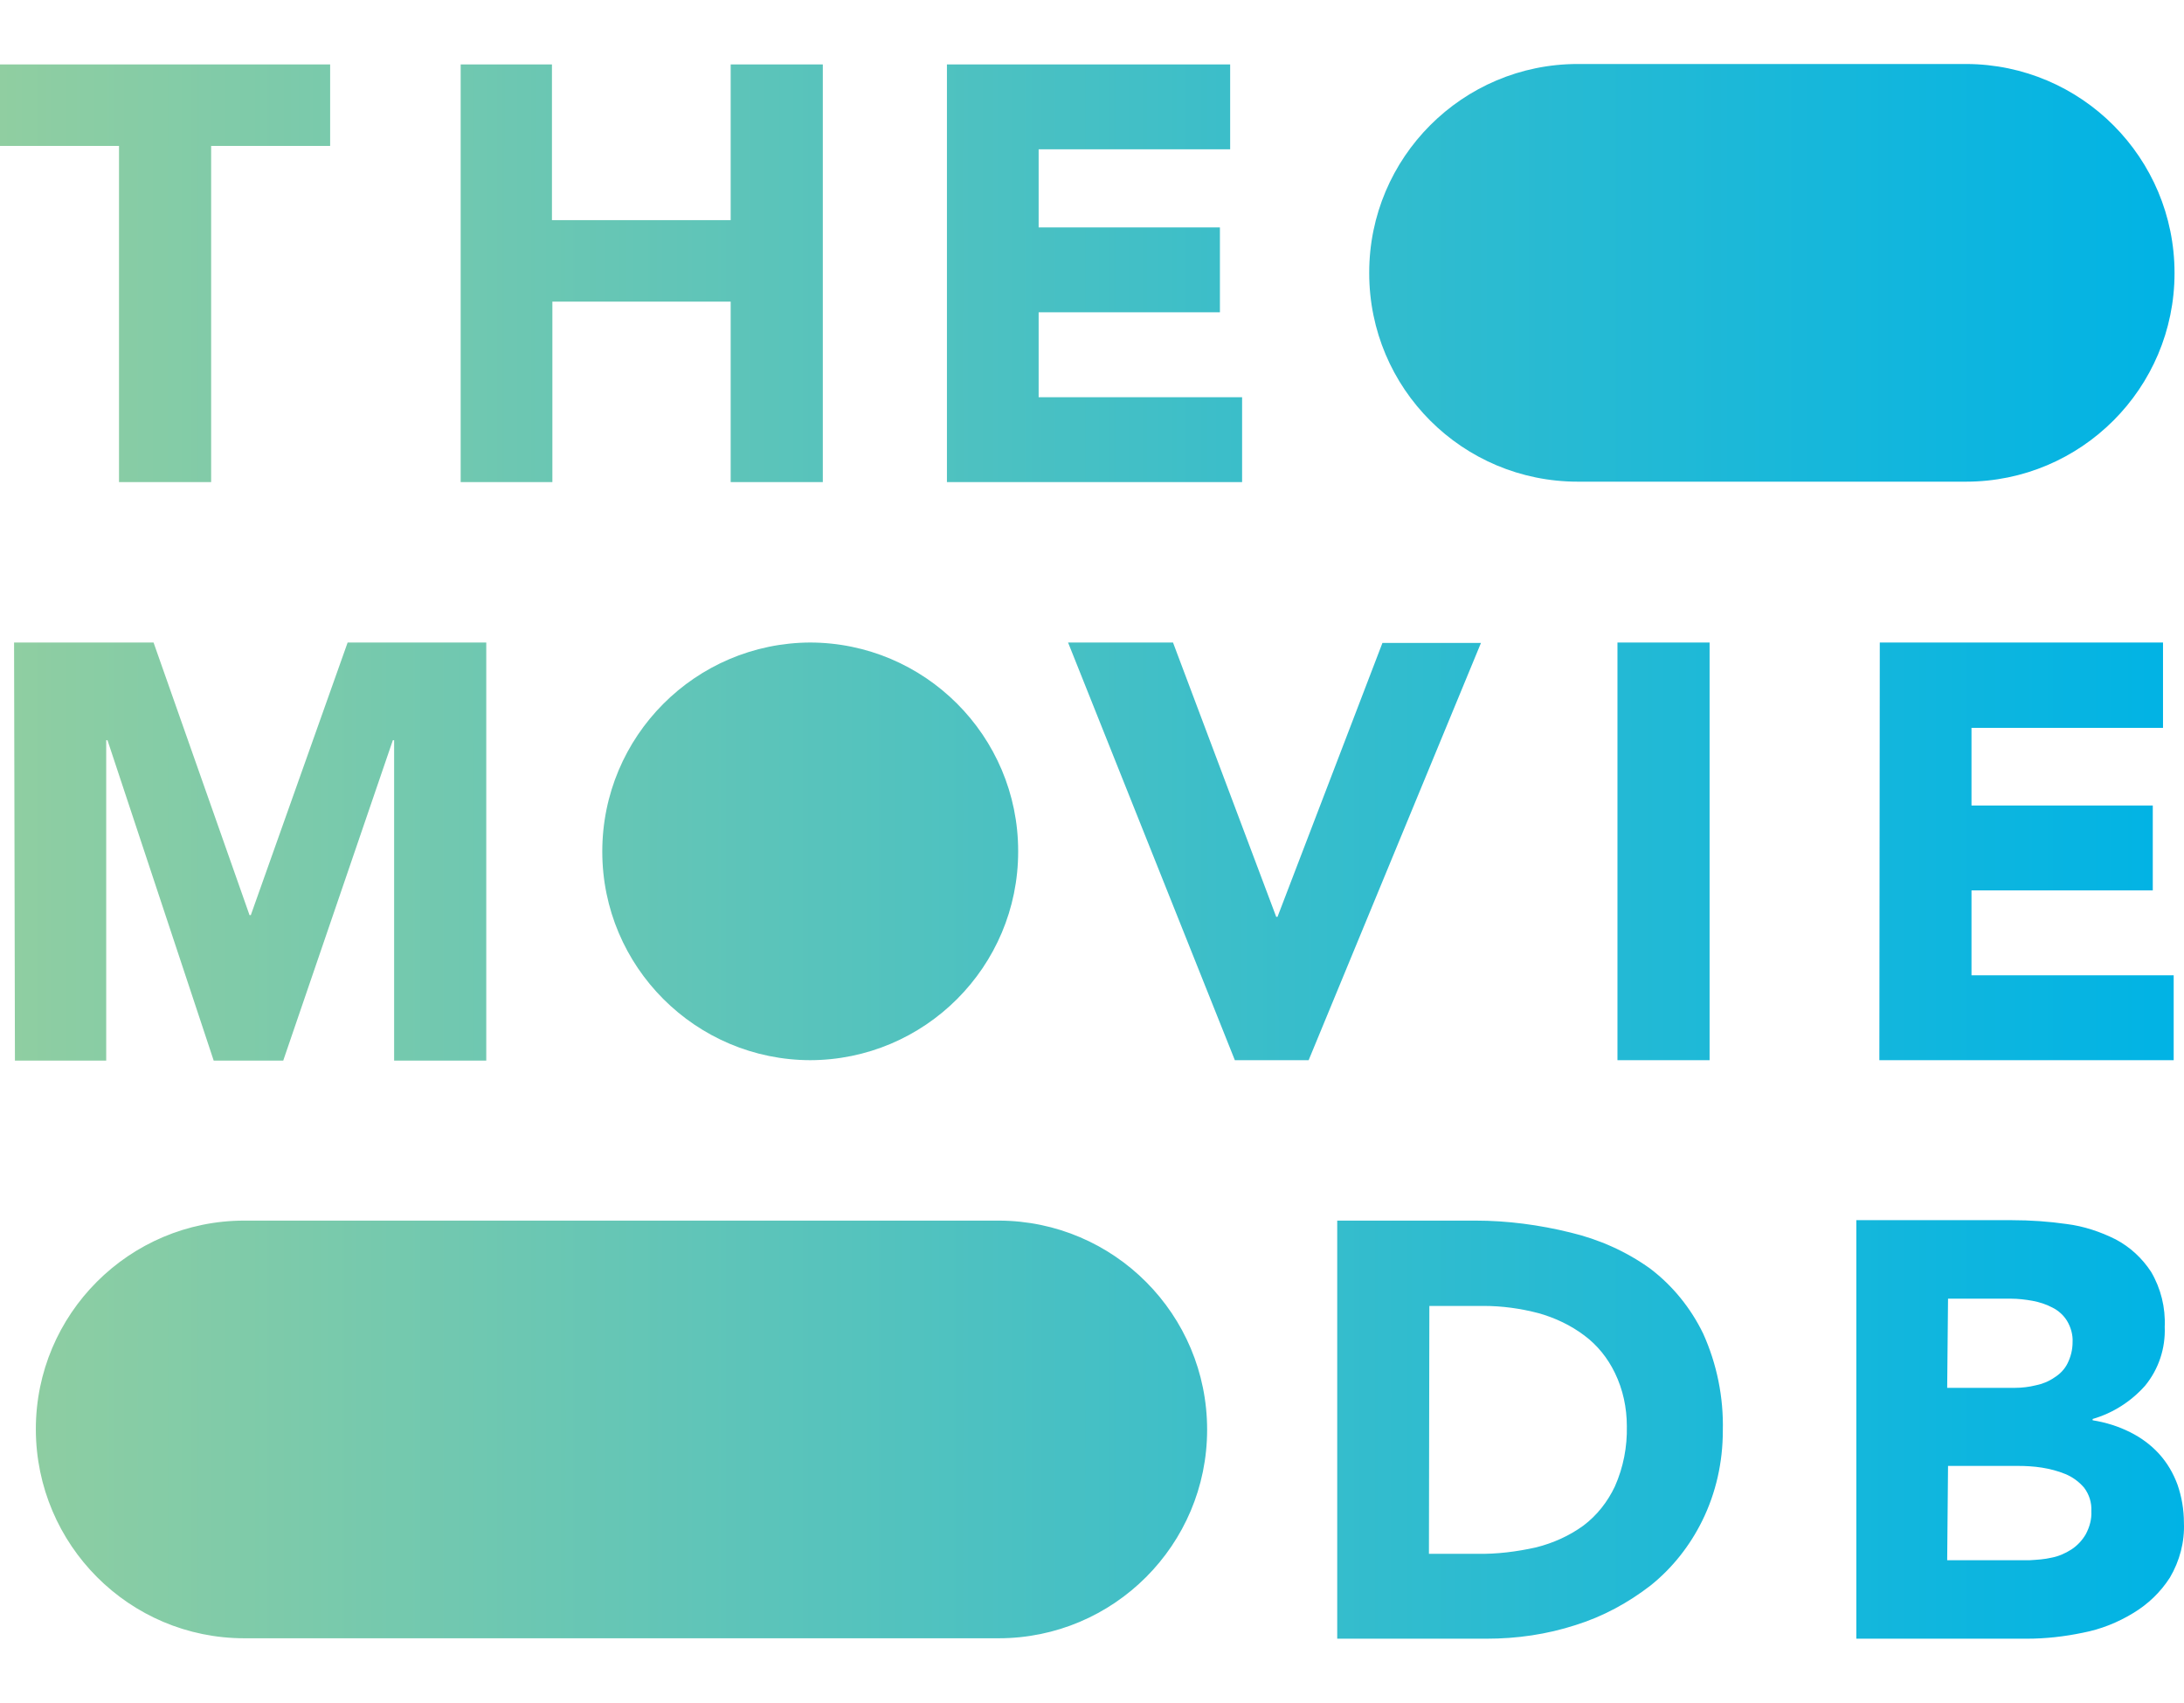
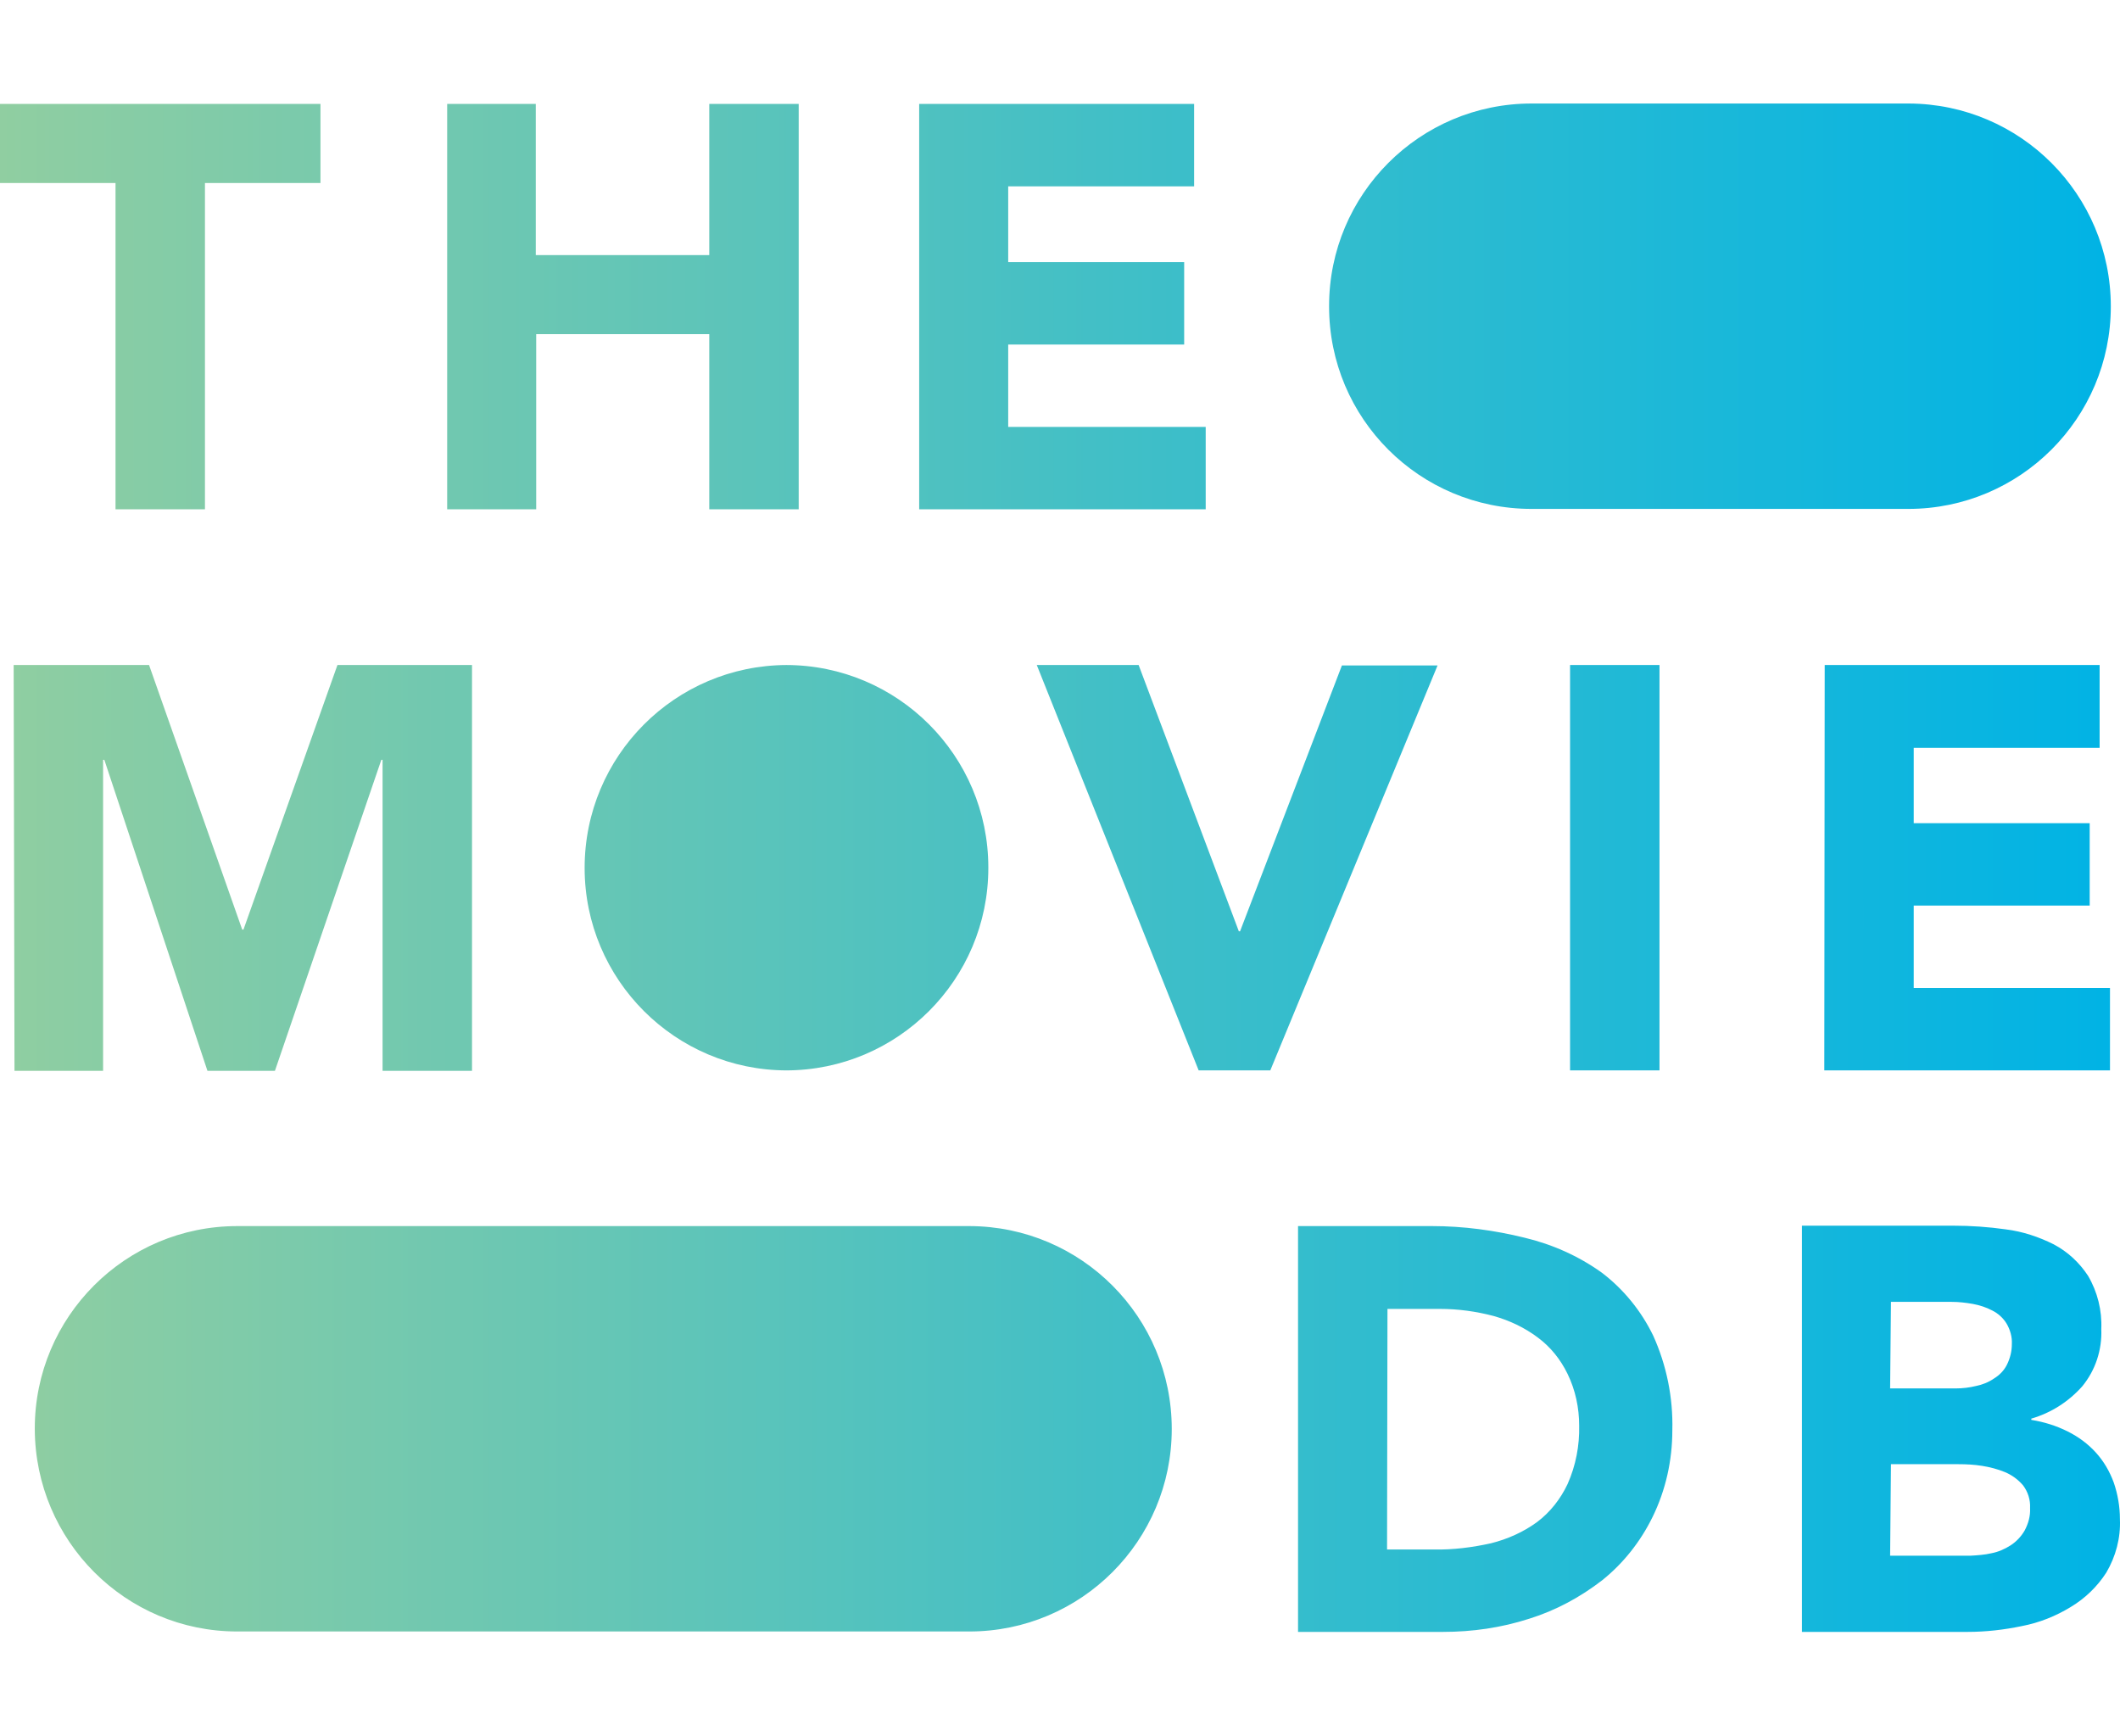
- <svg xmlns="http://www.w3.org/2000/svg" xml:space="preserve" viewBox="0 56.4 512.02 399.1">
+ <svg xmlns="http://www.w3.org/2000/svg" xml:space="preserve" viewBox="0 46.4 512.02 419.1">
  <linearGradient id="a" x1="0" x2="512" y1="258.6" y2="258.6" gradientTransform="matrix(1 0 0 -1 0 514.6)" gradientUnits="userSpaceOnUse">
    <stop offset="0" style="stop-color:#90cea1" />
    <stop offset=".56" style="stop-color:#3cbec9" />
    <stop offset="1" style="stop-color:#00b3e5" />
  </linearGradient>
  <path d="M141.2 256c0-27 21.8-48.9 48.8-49h.1-.3c27 0 48.9 21.9 48.9 48.9v.1c0 27-21.9 48.9-48.9 48.9h.3c-27 0-48.9-21.9-48.9-48.9m228.7-86.7h91c27 0 48.9-21.9 48.9-48.9S488 71.5 461 71.4h-91.1c-27 0-48.9 21.9-48.9 48.9v.1c0 27.1 21.9 48.9 48.9 48.9M57.3 440.4h176.8c27 0 48.9-21.9 48.9-48.9s-21.8-48.9-48.8-49H57.3c-27 0-48.9 21.9-48.9 48.9v.1c.1 27 21.9 48.9 48.9 48.9m232.2-135.5h17.3l40.4-97.8h-23.1l-24.6 64.2h-.3L275 207h-24.6zm89.7 0h21.6V207h-21.6zm61.4 0h69V285h-47.4v-19.9h42.5v-19.9h-42.5V227h44.9v-20h-66.4zM27.9 169.4h21.6V90.6h27.9V71.5H0v19.1h27.9zm80 0h21.6v-42.3h41.8v42.3h21.6V71.5h-21.6V108h-41.9V71.5H108v97.9zm114.1 0h69.2v-19.9h-47.7v-19.9H286v-19.9h-42.5V91.4h44.9V71.5H222zM3.5 305h21.4v-75.1h.3L50.1 305h16.3l25.7-75.1h.3V305H114v-98H81.5l-22.7 63.9h-.3L36 207H3.3zm310 135.5h35c7.1 0 14.1-1 20.9-3.2 6.4-2 12.3-5.2 17.6-9.3 5.1-4.1 9.2-9.3 12.1-15.2 3.2-6.5 4.8-13.7 4.8-21 .2-7.9-1.4-15.7-4.6-22.8-2.9-6-7.2-11.3-12.5-15.3-5.6-4-11.9-6.8-18.6-8.4-7.3-1.8-14.8-2.8-22.3-2.8h-32.4zm21.6-78h12.7c4.4 0 8.7.6 12.9 1.7 3.9 1.1 7.5 2.8 10.7 5.2 3.1 2.3 5.5 5.3 7.2 8.8 1.9 3.9 2.8 8.2 2.8 12.5.1 4.8-.8 9.6-2.8 14.1-1.7 3.6-4.2 6.8-7.4 9.2-3.3 2.4-7.1 4.1-11.1 5.1-4.5 1-9.2 1.6-13.8 1.5H335zm100 78h40.1c4.4 0 8.8-.5 13.1-1.4 4.2-.8 8.2-2.4 11.8-4.6 3.5-2.1 6.4-4.9 8.6-8.3 2.3-3.9 3.5-8.4 3.3-12.9 0-3-.5-6-1.5-8.9-1-2.7-2.4-5.1-4.3-7.2s-4.2-3.8-6.8-5.1c-2.8-1.4-5.7-2.3-8.8-2.8v-.3c4.8-1.4 9-4.1 12.3-7.8 3.2-3.9 4.8-8.8 4.6-13.8.2-4.5-.9-9-3.2-12.9-2.1-3.2-4.9-5.8-8.3-7.6-3.6-1.8-7.5-3.1-11.5-3.6-4.2-.6-8.5-.9-12.8-.9h-36.5v98.1zm21.6-79.7h14.7c1.7 0 3.4.2 5.1.5 1.6.3 3.2.8 4.7 1.6 1.4.7 2.6 1.8 3.4 3.1.9 1.5 1.4 3.3 1.3 5 0 1.7-.4 3.4-1.2 5-.7 1.4-1.8 2.5-3.1 3.3-1.3.9-2.8 1.5-4.3 1.8-1.6.4-3.3.6-4.9.6h-15.9zm0 39.2H473c1.9 0 3.8.1 5.7.4s3.8.8 5.5 1.5 3.2 1.8 4.4 3.2c1.2 1.6 1.8 3.5 1.7 5.5.1 1.9-.4 3.7-1.3 5.4-.8 1.4-2 2.7-3.4 3.6s-3 1.6-4.6 1.9c-1.7.4-3.4.5-5.1.6h-19.4z" style="fill:url(#a)" />
</svg>
